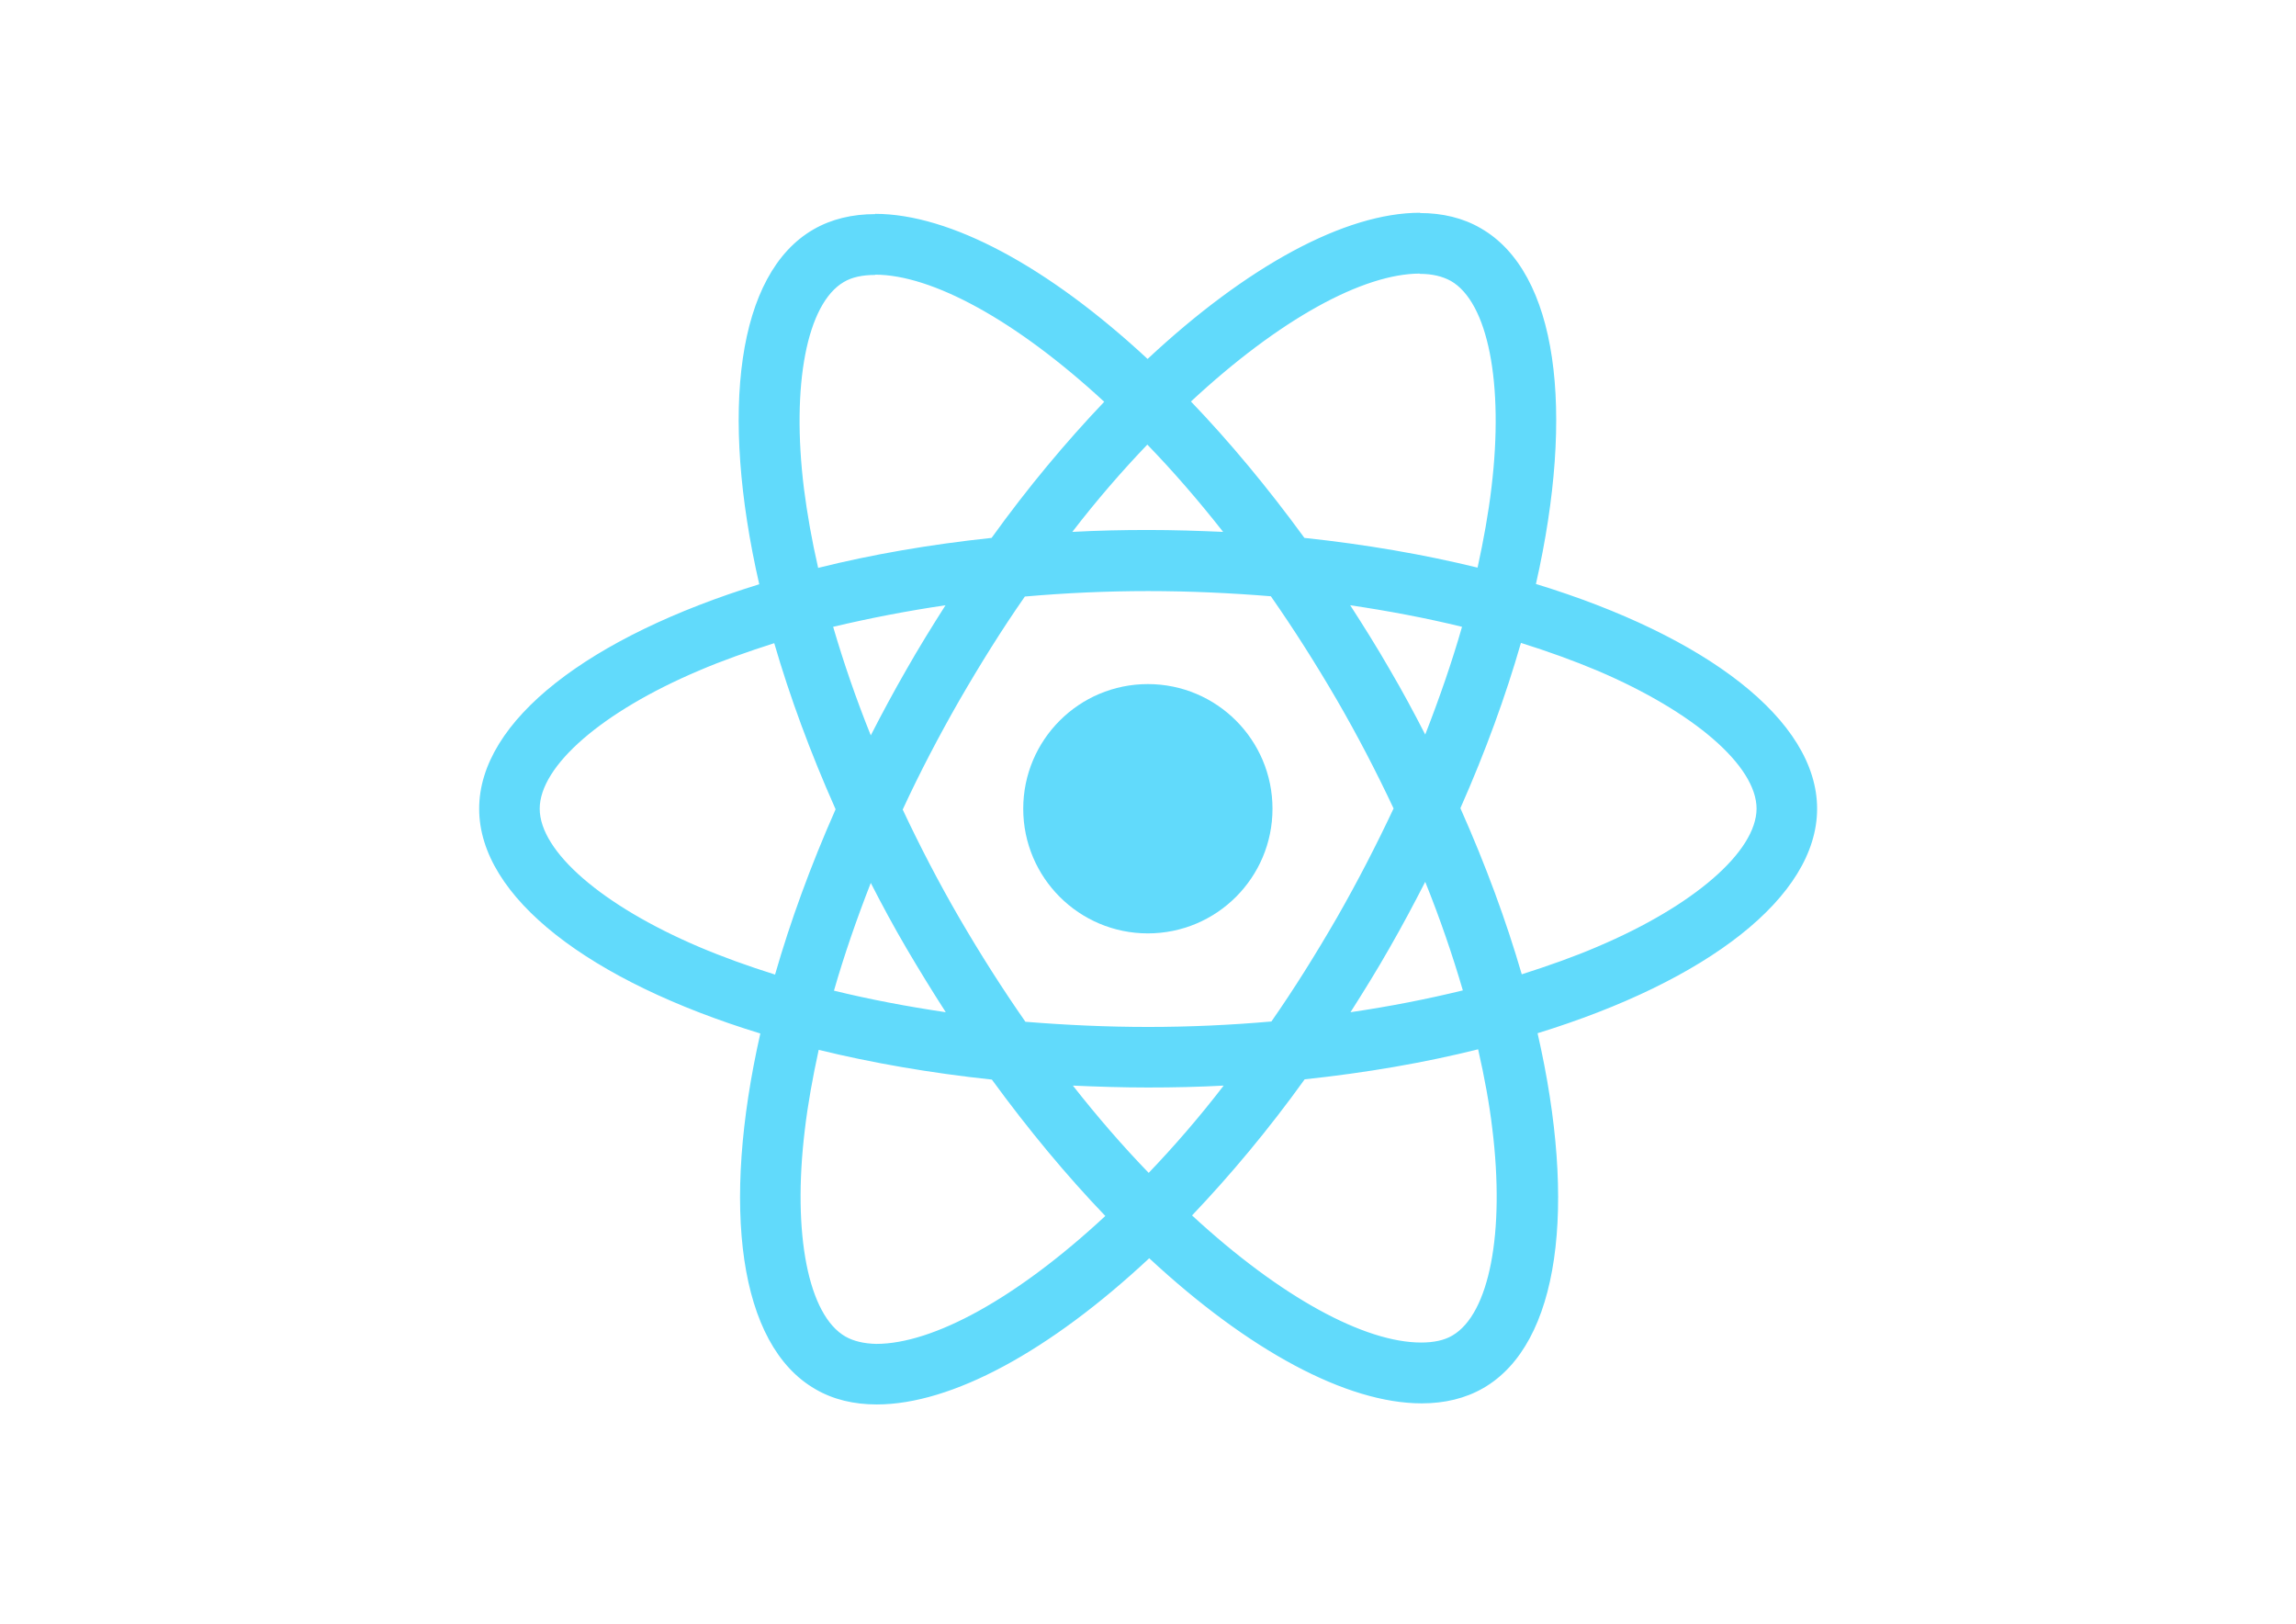
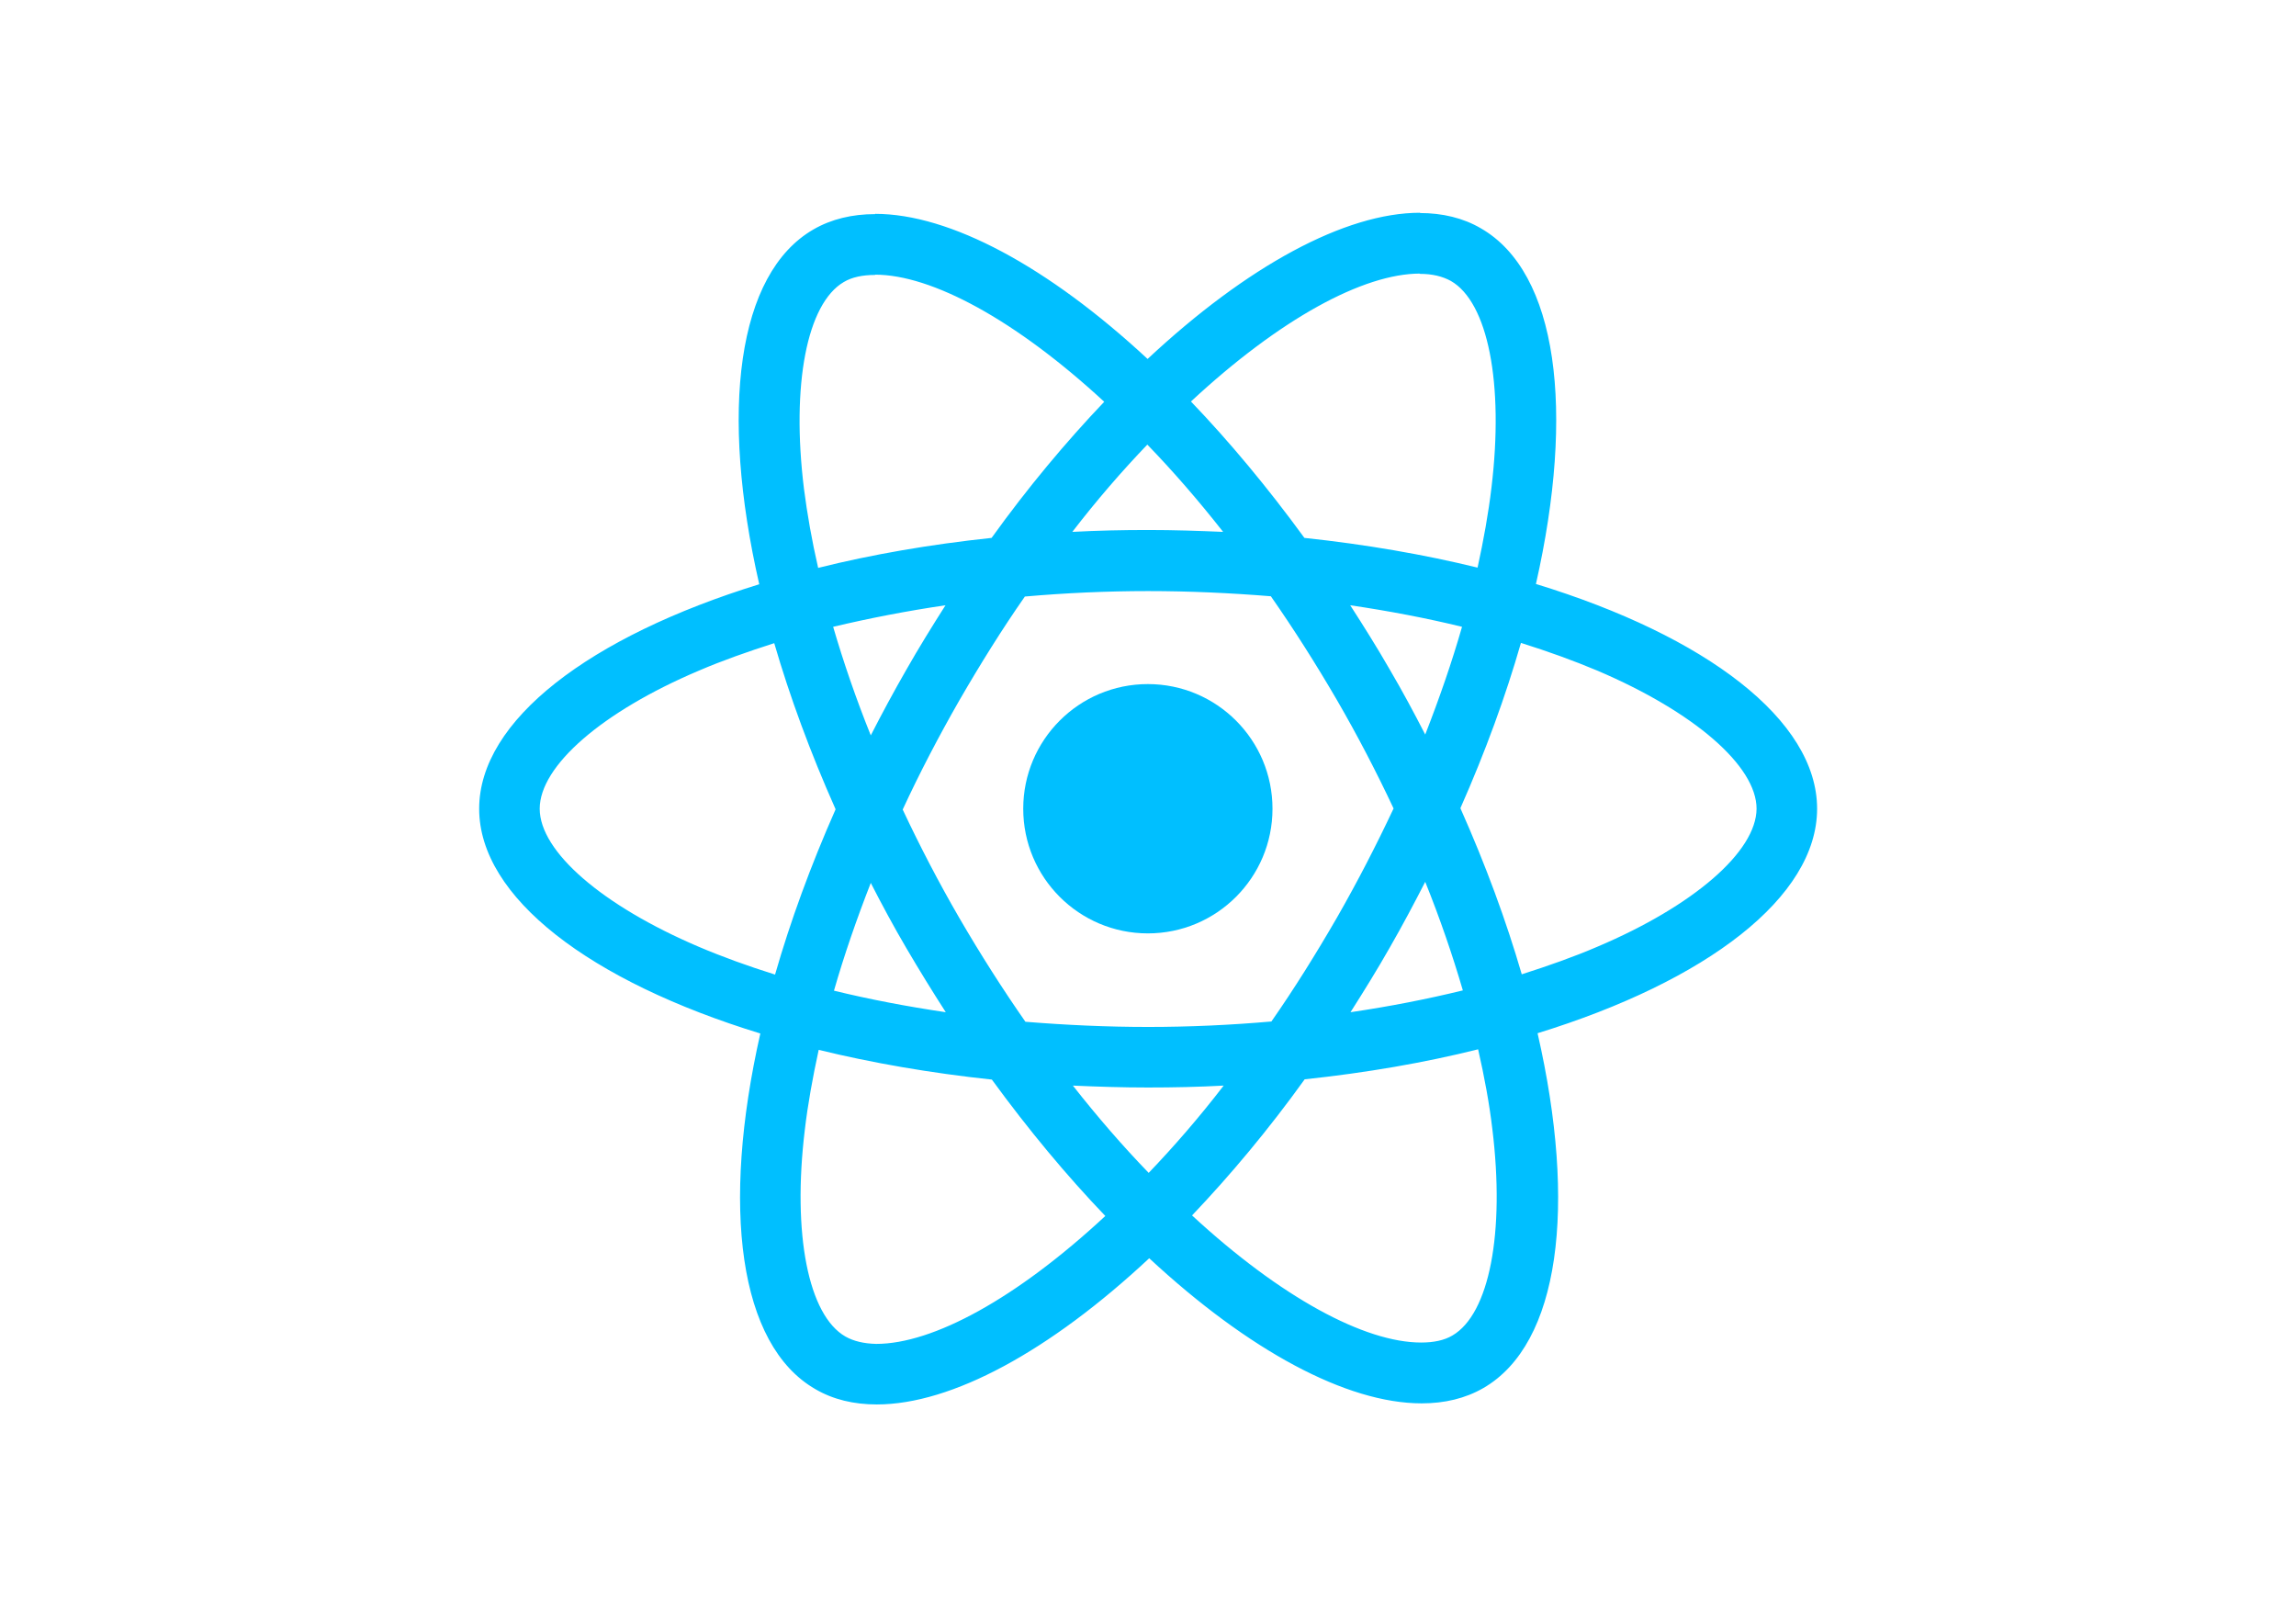
<svg xmlns="http://www.w3.org/2000/svg" viewBox="0 0 841.9 595.3">
-   <g fill="#61DAFB">
+   <g fill="#00bfff">
    <path d="M666.3 296.5c0-32.5-40.7-63.3-103.1-82.4 14.4-63.6 8-114.2-20.2-130.4-6.5-3.8-14.1-5.6-22.4-5.6v22.3c4.6 0 8.3.9 11.4 2.6 13.6 7.8 19.5 37.5 14.9 75.7-1.1 9.4-2.9 19.3-5.1 29.4-19.6-4.8-41-8.5-63.5-10.9-13.5-18.5-27.5-35.3-41.6-50 32.6-30.3 63.2-46.9 84-46.9V78c-27.5 0-63.5 19.6-99.9 53.6-36.4-33.8-72.4-53.2-99.9-53.2v22.3c20.7 0 51.4 16.5 84 46.6-14 14.7-28 31.4-41.3 49.9-22.6 2.4-44 6.1-63.6 11-2.3-10-4-19.7-5.2-29-4.7-38.2 1.1-67.9 14.6-75.8 3-1.8 6.9-2.6 11.5-2.6V78.5c-8.4 0-16 1.8-22.6 5.6-28.1 16.2-34.4 66.7-19.9 130.1-62.2 19.2-102.7 49.9-102.7 82.3 0 32.5 40.7 63.3 103.1 82.4-14.4 63.6-8 114.2 20.2 130.4 6.5 3.8 14.1 5.6 22.5 5.6 27.5 0 63.5-19.6 99.9-53.6 36.4 33.8 72.4 53.2 99.9 53.2 8.4 0 16-1.8 22.6-5.6 28.1-16.2 34.4-66.7 19.9-130.1 62-19.1 102.5-49.9 102.5-82.3zm-130.2-66.7c-3.7 12.9-8.3 26.2-13.5 39.5-4.1-8-8.4-16-13.1-24-4.6-8-9.5-15.8-14.4-23.4 14.2 2.1 27.9 4.7 41 7.9zm-45.8 106.5c-7.8 13.5-15.8 26.3-24.1 38.2-14.9 1.3-30 2-45.2 2-15.1 0-30.2-.7-45-1.9-8.3-11.9-16.4-24.6-24.2-38-7.6-13.1-14.5-26.4-20.8-39.8 6.2-13.4 13.2-26.8 20.7-39.9 7.8-13.5 15.8-26.3 24.1-38.2 14.9-1.3 30-2 45.2-2 15.1 0 30.2.7 45 1.9 8.3 11.9 16.4 24.6 24.2 38 7.6 13.1 14.5 26.4 20.8 39.8-6.3 13.4-13.2 26.8-20.7 39.9zm32.3-13c5.4 13.4 10 26.8 13.8 39.8-13.1 3.2-26.9 5.9-41.2 8 4.9-7.7 9.8-15.6 14.4-23.7 4.6-8 8.9-16.1 13-24.1zM421.2 430c-9.3-9.6-18.6-20.3-27.8-32 9 .4 18.2.7 27.5.7 9.4 0 18.7-.2 27.8-.7-9 11.7-18.3 22.4-27.5 32zm-74.4-58.9c-14.2-2.1-27.9-4.7-41-7.9 3.7-12.9 8.3-26.2 13.5-39.5 4.1 8 8.4 16 13.1 24 4.7 8 9.5 15.8 14.4 23.4zM420.7 163c9.3 9.6 18.6 20.3 27.8 32-9-.4-18.2-.7-27.5-.7-9.4 0-18.7.2-27.8.7 9-11.7 18.3-22.4 27.5-32zm-74 58.9c-4.9 7.7-9.8 15.6-14.4 23.7-4.6 8-8.9 16-13 24-5.4-13.4-10-26.8-13.8-39.8 13.1-3.1 26.9-5.8 41.2-7.9zm-90.5 125.2c-35.4-15.1-58.3-34.9-58.3-50.6 0-15.7 22.9-35.6 58.3-50.6 8.6-3.7 18-7 27.7-10.1 5.7 19.6 13.2 40 22.5 60.9-9.2 20.8-16.6 41.1-22.2 60.6-9.9-3.1-19.3-6.5-28-10.2zM310 490c-13.6-7.8-19.5-37.5-14.9-75.7 1.1-9.4 2.9-19.3 5.1-29.4 19.6 4.8 41 8.5 63.5 10.9 13.5 18.5 27.5 35.3 41.6 50-32.6 30.3-63.2 46.9-84 46.9-4.5-.1-8.3-1-11.3-2.7zm237.2-76.2c4.7 38.2-1.1 67.9-14.6 75.8-3 1.8-6.9 2.6-11.5 2.6-20.7 0-51.4-16.5-84-46.6 14-14.7 28-31.4 41.3-49.9 22.6-2.4 44-6.1 63.6-11 2.3 10.1 4.1 19.8 5.2 29.1zm38.5-66.7c-8.6 3.7-18 7-27.7 10.1-5.7-19.6-13.2-40-22.5-60.9 9.2-20.8 16.6-41.1 22.2-60.6 9.9 3.1 19.3 6.5 28.1 10.2 35.4 15.1 58.3 34.9 58.3 50.6-.1 15.7-23 35.6-58.4 50.6zM320.8 78.4z" />
    <circle cx="420.9" cy="296.5" r="45.7" />
    <path d="M520.5 78.1z" />
  </g>
</svg>
